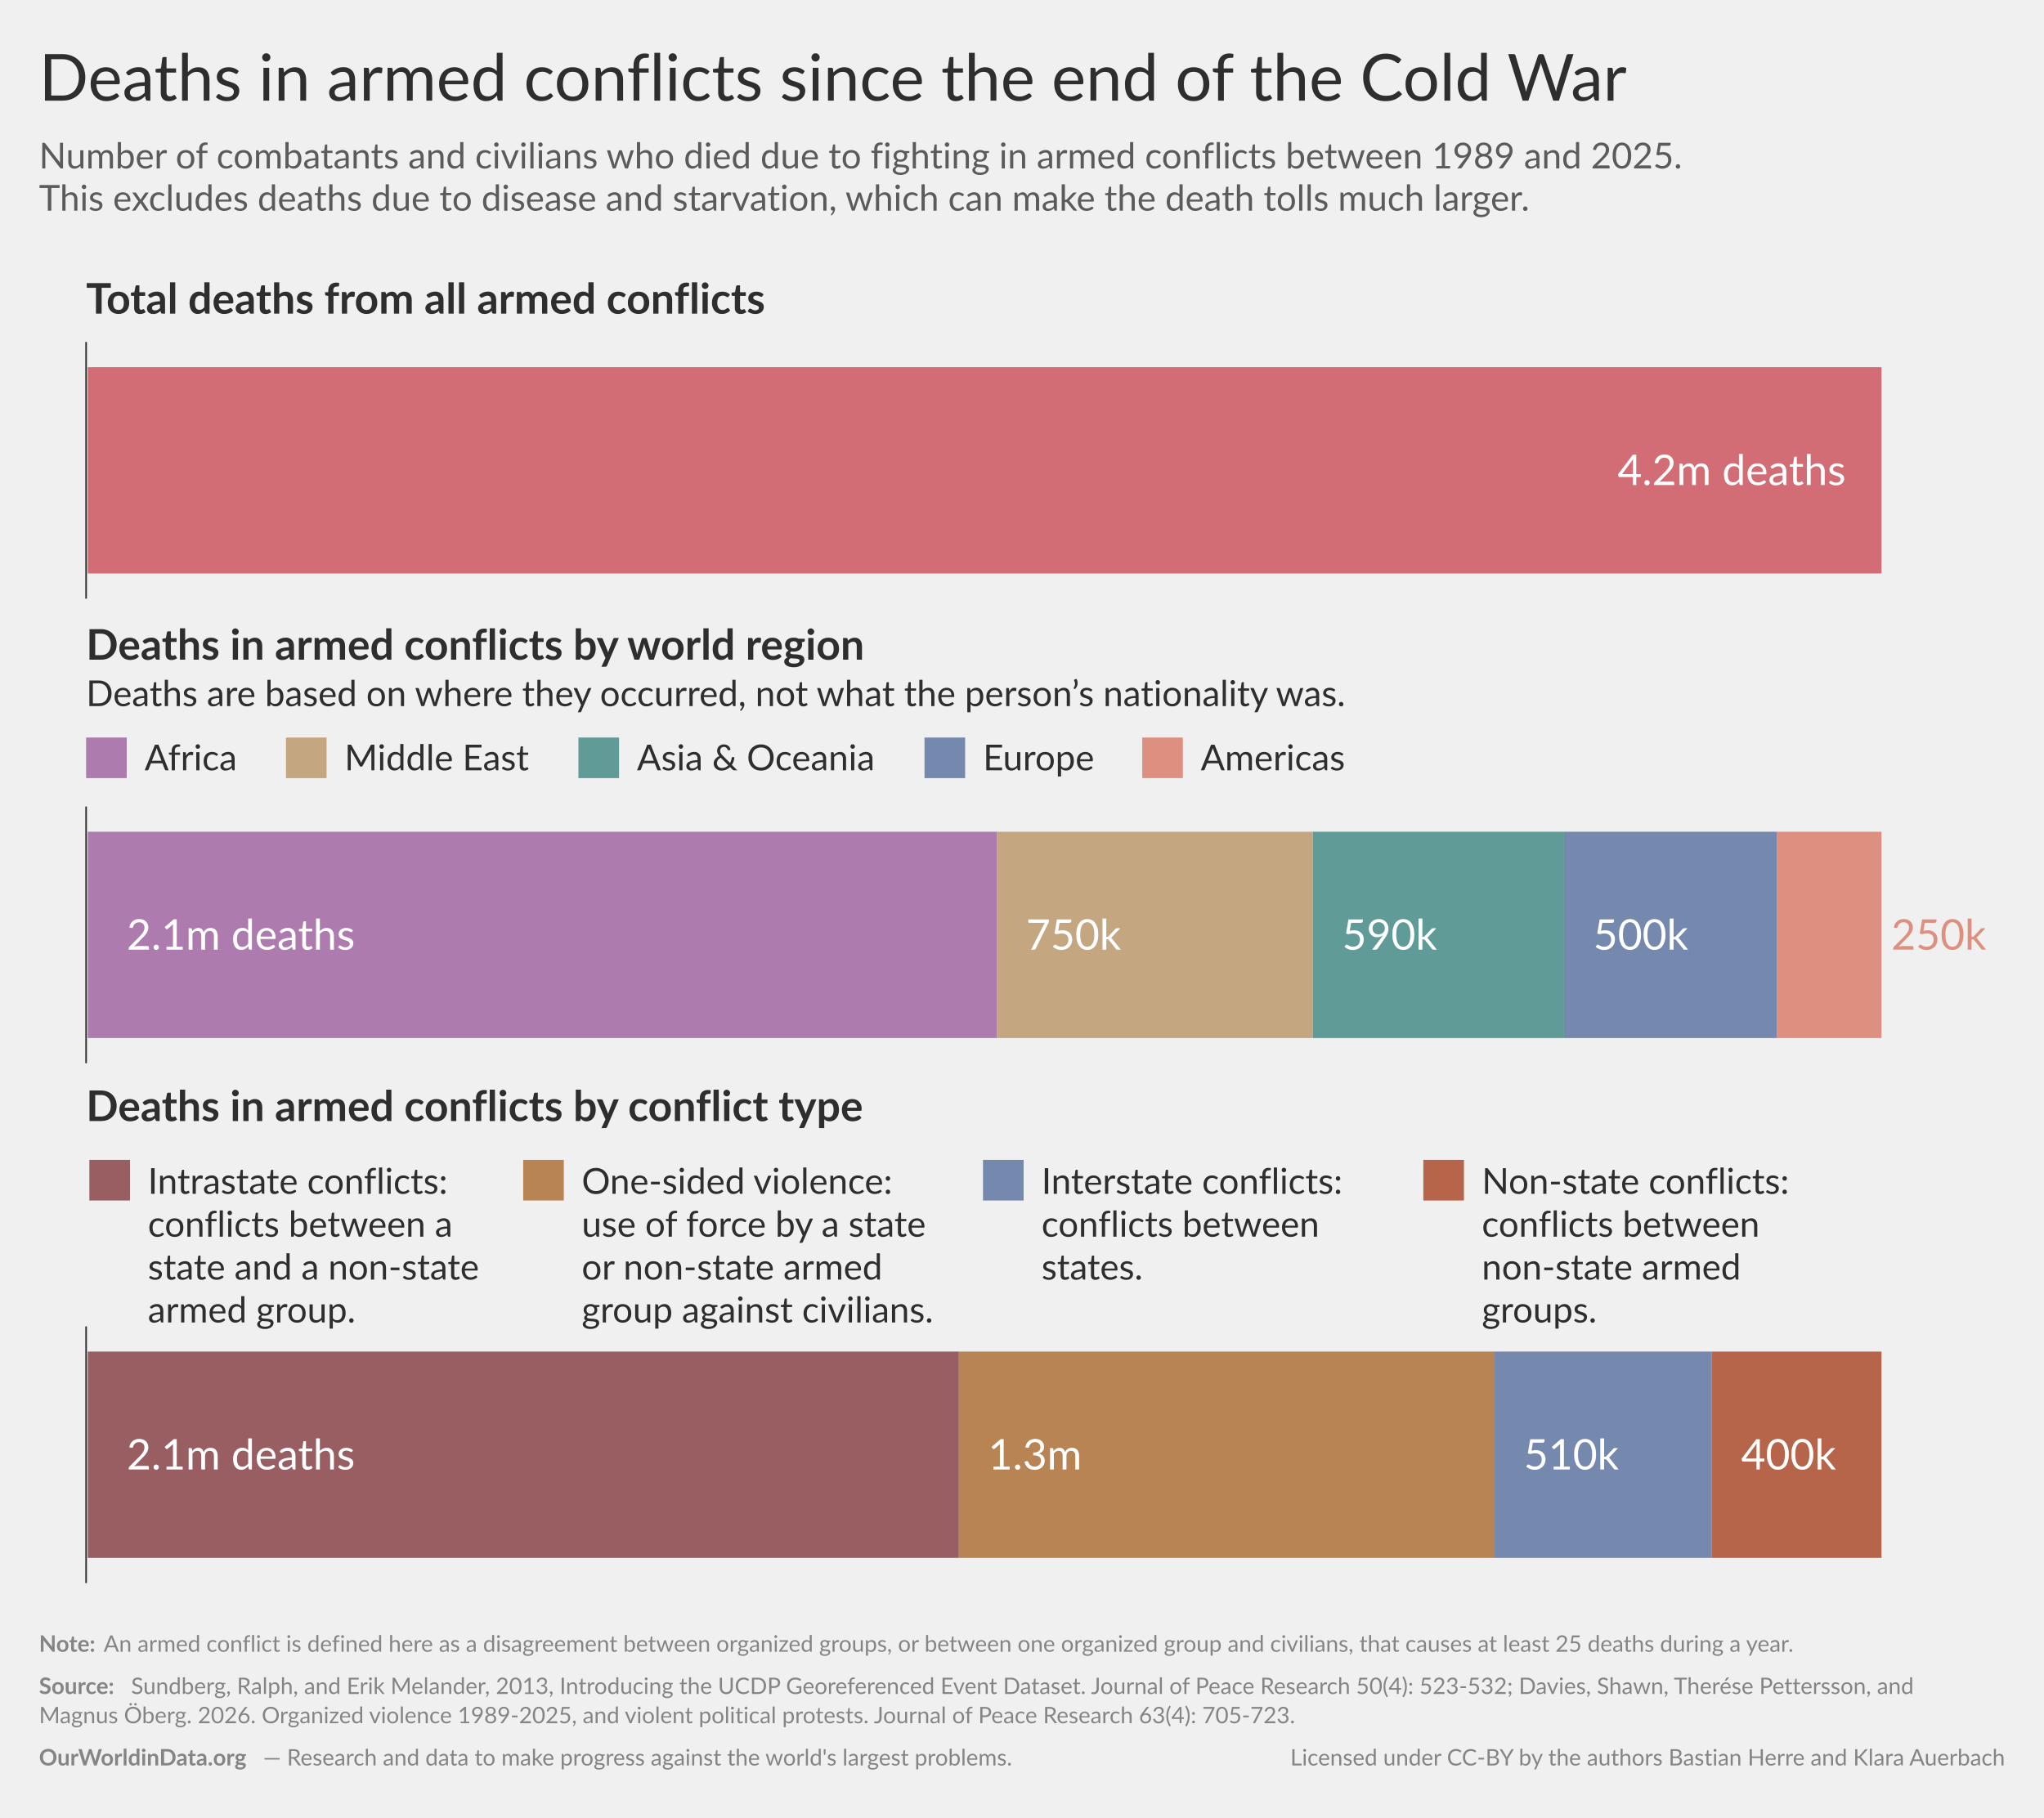
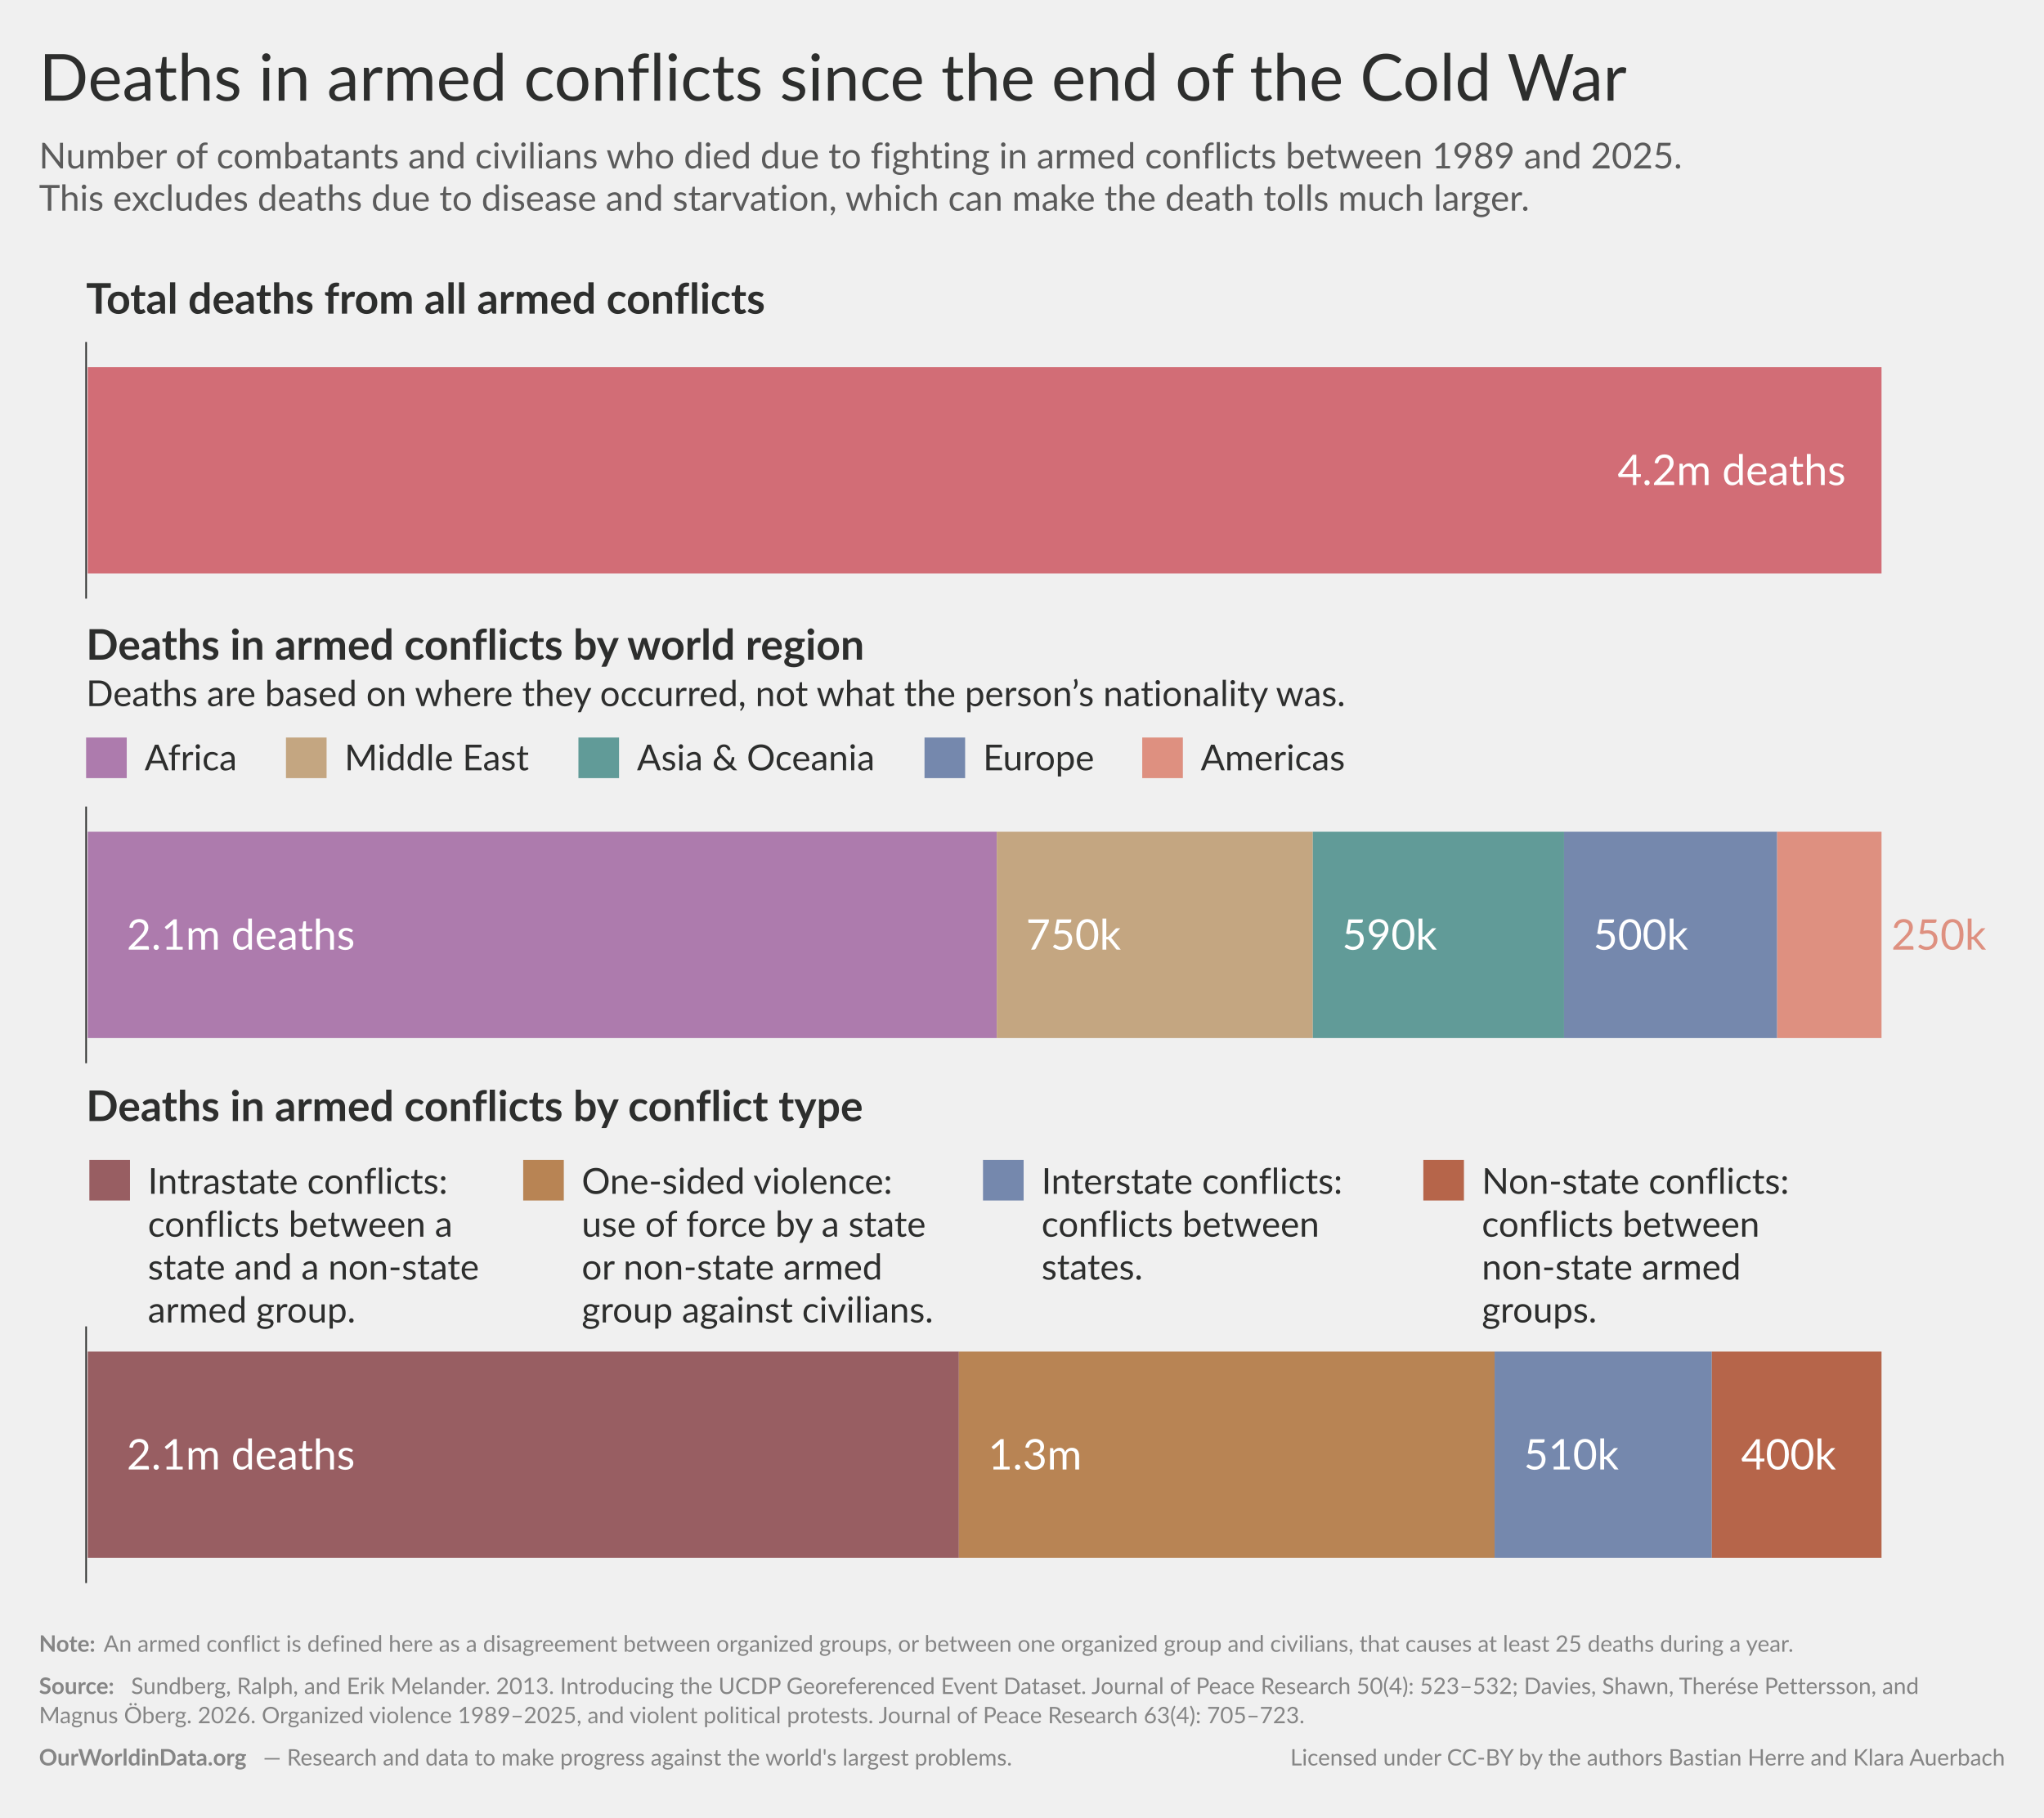
<svg xmlns="http://www.w3.org/2000/svg" width="905.76pt" height="805.68pt" viewBox="0 0 905.76 805.68" version="1.1">
  <defs>
    <style type="text/css">*{stroke-linejoin: round; stroke-linecap: butt}</style>
  </defs>
  <g id="figure_1">
    <g id="patch_1">
      <path d="M 0 805.68  L 905.76 805.68  L 905.76 0  L 0 0  L 0 805.68  z " style="fill: none" />
    </g>
    <g id="legend__africa-chip">
      <path d="M 38.16 344.88  L 56.16 344.88  L 56.16 326.88  L 38.16 326.88  z " style="fill: #ad7bad" />
    </g>
    <g id="legend__middle-east-chip">
      <path d="M 126.72 344.88  L 144.72 344.88  L 144.72 326.88  L 126.72 326.88  z " style="fill: #c4a681" />
    </g>
    <g id="legend__asia-oceania-chip">
      <path d="M 256.32 344.88  L 274.32 344.88  L 274.32 326.88  L 256.32 326.88  z " style="fill: #619b98" />
    </g>
    <g id="legend__europe-chip">
      <path d="M 409.68 344.88  L 427.68 344.88  L 427.68 326.88  L 409.68 326.88  z " style="fill: #7588ad" />
    </g>
    <g id="legend__americas-chip">
      <path d="M 506.16 344.88  L 524.16 344.88  L 524.16 326.88  L 506.16 326.88  z " style="fill: #de9080" />
    </g>
    <g id="legend__intrastate-chip">
      <path d="M 39.6 532.08  L 57.6 532.08  L 57.6 514.08  L 39.6 514.08  z " style="fill: #985e62" />
    </g>
    <g id="legend__onesided-chip">
      <path d="M 231.84 532.08  L 249.84 532.08  L 249.84 514.08  L 231.84 514.08  z " style="fill: #b88454" />
    </g>
    <g id="legend__interstate-chip">
      <path d="M 435.6 532.08  L 453.6 532.08  L 453.6 514.08  L 435.6 514.08  z " style="fill: #7588ad" />
    </g>
    <g id="legend__nonstate-chip">
      <path d="M 630.72 532.08  L 648.72 532.08  L 648.72 514.08  L 630.72 514.08  z " style="fill: #b6654a" />
    </g>
    <g id="bar__total-all">
      <path d="M 38.88 254.16  L 833.76 254.16  L 833.76 162.72  L 38.88 162.72  z " style="fill: #d26d76" />
    </g>
    <g id="bar__region-africa">
      <path d="M 38.88 460.08  L 441.703 460.08  L 441.703 368.64  L 38.88 368.64  z " style="fill: #ad7bad" />
    </g>
    <g id="bar__region-middle-east">
      <path d="M 441.703 460.08  L 581.761 460.08  L 581.761 368.64  L 441.703 368.64  z " style="fill: #c4a681" />
    </g>
    <g id="bar__region-asia-oceania">
      <path d="M 581.761 460.08  L 693.072 460.08  L 693.072 368.64  L 581.761 368.64  z " style="fill: #619b98" />
    </g>
    <g id="bar__region-europe">
      <path d="M 693.072 460.08  L 787.514 460.08  L 787.514 368.64  L 693.072 368.64  z " style="fill: #7588ad" />
    </g>
    <g id="bar__region-americas">
      <path d="M 787.514 460.08  L 833.76 460.08  L 833.76 368.64  L 787.514 368.64  z " style="fill: #de9080" />
    </g>
    <g id="bar__type-intrastate">
      <path d="M 38.88 690.48  L 424.912 690.48  L 424.912 599.04  L 38.88 599.04  z " style="fill: #985e62" />
    </g>
    <g id="bar__type-onesided">
      <path d="M 424.912 690.48  L 662.3 690.48  L 662.3 599.04  L 424.912 599.04  z " style="fill: #b88454" />
    </g>
    <g id="bar__type-interstate">
      <path d="M 662.3 690.48  L 758.57 690.48  L 758.57 599.04  L 662.3 599.04  z " style="fill: #7588ad" />
    </g>
    <g id="bar__type-nonstate">
      <path d="M 758.57 690.48  L 833.76 690.48  L 833.76 599.04  L 758.57 599.04  z " style="fill: #b6654a" />
    </g>
    <g id="total__rule">
      <path d="M 38.16 151.92  L 38.16 264.96  " style="fill: none; stroke: #2d2e2d; stroke-width: 0.72; stroke-linecap: square" />
    </g>
    <g id="region__rule">
      <path d="M 38.16 357.84  L 38.16 470.88  " style="fill: none; stroke: #2d2e2d; stroke-width: 0.72; stroke-linecap: square" />
    </g>
    <g id="type__rule">
      <path d="M 38.16 588.24  L 38.16 701.28  " style="fill: none; stroke: #2d2e2d; stroke-width: 0.72; stroke-linecap: square" />
    </g>
    <g id="title">
      <text style="font-size: 28.8px; font-family: 'Lato', 'Arial', 'Helvetica', 'Liberation Sans', sans-serif; text-anchor: start; fill: #2d2e2d" x="17.28" y="44.615" transform="rotate(-0 17.28 44.61525)">Deaths in armed conflicts since the end of the Cold War</text>
    </g>
    <g id="subtitle-0">
      <text style="font-size: 15.84px; font-family: 'Lato', 'Arial', 'Helvetica', 'Liberation Sans', sans-serif; text-anchor: start; fill: #5b5b5b" x="17.28" y="74.65" transform="rotate(-0 17.28 74.65039)">Number of combatants and civilians who died due to fighting in armed conflicts between 1989 and 2025.</text>
    </g>
    <g id="subtitle-1">
      <text style="font-size: 15.84px; font-family: 'Lato', 'Arial', 'Helvetica', 'Liberation Sans', sans-serif; text-anchor: start; fill: #5b5b5b" x="17.28" y="93.37" transform="rotate(-0 17.28 93.37039)">This excludes deaths due to disease and starvation, which can make the death tolls much larger.</text>
    </g>
    <g id="section__total">
      <text style="font-weight: 700; font-size: 18.72px; font-family: 'Lato', 'Arial', 'Helvetica', 'Liberation Sans', sans-serif; text-anchor: start; fill: #2d2e2d" x="38.16" y="139.016" transform="rotate(-0 38.16 139.0159)">Total deaths from all armed conflicts</text>
    </g>
    <g id="section__region">
      <text style="font-weight: 700; font-size: 18.72px; font-family: 'Lato', 'Arial', 'Helvetica', 'Liberation Sans', sans-serif; text-anchor: start; fill: #2d2e2d" x="38.16" y="292.376" transform="rotate(-0 38.16 292.3759)">Deaths in armed conflicts by world region</text>
    </g>
    <g id="section__region-sub">
      <text style="font-size: 15.84px; font-family: 'Lato', 'Arial', 'Helvetica', 'Liberation Sans', sans-serif; text-anchor: start; fill: #2d2e2d" x="38.16" y="312.97" transform="rotate(-0 38.16 312.9704)">Deaths are based on where they occurred, not what the person’s nationality was.</text>
    </g>
    <g id="section__type">
      <text style="font-weight: 700; font-size: 18.72px; font-family: 'Lato', 'Arial', 'Helvetica', 'Liberation Sans', sans-serif; text-anchor: start; fill: #2d2e2d" x="38.16" y="496.856" transform="rotate(-0 38.16 496.8559)">Deaths in armed conflicts by conflict type</text>
    </g>
    <g id="legend__africa">
      <text style="font-size: 15.84px; font-family: 'Lato', 'Arial', 'Helvetica', 'Liberation Sans', sans-serif; text-anchor: start; fill: #2d2e2d" x="64.08" y="341.41" transform="rotate(-0 64.08 341.4104)">Africa</text>
    </g>
    <g id="legend__middle-east">
      <text style="font-size: 15.84px; font-family: 'Lato', 'Arial', 'Helvetica', 'Liberation Sans', sans-serif; text-anchor: start; fill: #2d2e2d" x="152.64" y="341.41" transform="rotate(-0 152.64 341.4104)">Middle East</text>
    </g>
    <g id="legend__asia-oceania">
      <text style="font-size: 15.84px; font-family: 'Lato', 'Arial', 'Helvetica', 'Liberation Sans', sans-serif; text-anchor: start; fill: #2d2e2d" x="282.24" y="341.41" transform="rotate(-0 282.24 341.4104)">Asia &amp; Oceania</text>
    </g>
    <g id="legend__europe">
      <text style="font-size: 15.84px; font-family: 'Lato', 'Arial', 'Helvetica', 'Liberation Sans', sans-serif; text-anchor: start; fill: #2d2e2d" x="435.6" y="341.41" transform="rotate(-0 435.6 341.4104)">Europe</text>
    </g>
    <g id="legend__americas">
      <text style="font-size: 15.84px; font-family: 'Lato', 'Arial', 'Helvetica', 'Liberation Sans', sans-serif; text-anchor: start; fill: #2d2e2d" x="532.08" y="341.41" transform="rotate(-0 532.08 341.4104)">Americas</text>
    </g>
    <g id="legend__intrastate-0">
      <text style="font-size: 15.84px; font-family: 'Lato', 'Arial', 'Helvetica', 'Liberation Sans', sans-serif; text-anchor: start; fill: #2d2e2d" x="65.52" y="529.114" transform="rotate(-0 65.52 529.1144)">Intrastate conflicts:</text>
    </g>
    <g id="legend__intrastate-1">
      <text style="font-size: 15.84px; font-family: 'Lato', 'Arial', 'Helvetica', 'Liberation Sans', sans-serif; text-anchor: start; fill: #2d2e2d" x="65.52" y="548.122" transform="rotate(-0 65.52 548.1224)">conflicts between a</text>
    </g>
    <g id="legend__intrastate-2">
      <text style="font-size: 15.84px; font-family: 'Lato', 'Arial', 'Helvetica', 'Liberation Sans', sans-serif; text-anchor: start; fill: #2d2e2d" x="65.52" y="567.13" transform="rotate(-0 65.52 567.1304)">state and a non-state</text>
    </g>
    <g id="legend__intrastate-3">
      <text style="font-size: 15.84px; font-family: 'Lato', 'Arial', 'Helvetica', 'Liberation Sans', sans-serif; text-anchor: start; fill: #2d2e2d" x="65.52" y="586.138" transform="rotate(-0 65.52 586.1384)">armed group.</text>
    </g>
    <g id="legend__onesided-0">
      <text style="font-size: 15.84px; font-family: 'Lato', 'Arial', 'Helvetica', 'Liberation Sans', sans-serif; text-anchor: start; fill: #2d2e2d" x="257.76" y="529.114" transform="rotate(-0 257.76 529.1144)">One-sided violence:</text>
    </g>
    <g id="legend__onesided-1">
      <text style="font-size: 15.84px; font-family: 'Lato', 'Arial', 'Helvetica', 'Liberation Sans', sans-serif; text-anchor: start; fill: #2d2e2d" x="257.76" y="548.122" transform="rotate(-0 257.76 548.1224)">use of force by a state</text>
    </g>
    <g id="legend__onesided-2">
      <text style="font-size: 15.84px; font-family: 'Lato', 'Arial', 'Helvetica', 'Liberation Sans', sans-serif; text-anchor: start; fill: #2d2e2d" x="257.76" y="567.13" transform="rotate(-0 257.76 567.1304)">or non-state armed</text>
    </g>
    <g id="legend__onesided-3">
      <text style="font-size: 15.84px; font-family: 'Lato', 'Arial', 'Helvetica', 'Liberation Sans', sans-serif; text-anchor: start; fill: #2d2e2d" x="257.76" y="586.138" transform="rotate(-0 257.76 586.1384)">group against civilians.</text>
    </g>
    <g id="legend__interstate-0">
      <text style="font-size: 15.84px; font-family: 'Lato', 'Arial', 'Helvetica', 'Liberation Sans', sans-serif; text-anchor: start; fill: #2d2e2d" x="461.52" y="529.114" transform="rotate(-0 461.52 529.1144)">Interstate conflicts:</text>
    </g>
    <g id="legend__interstate-1">
      <text style="font-size: 15.84px; font-family: 'Lato', 'Arial', 'Helvetica', 'Liberation Sans', sans-serif; text-anchor: start; fill: #2d2e2d" x="461.52" y="548.122" transform="rotate(-0 461.52 548.1224)">conflicts between</text>
    </g>
    <g id="legend__interstate-2">
      <text style="font-size: 15.84px; font-family: 'Lato', 'Arial', 'Helvetica', 'Liberation Sans', sans-serif; text-anchor: start; fill: #2d2e2d" x="461.52" y="567.13" transform="rotate(-0 461.52 567.1304)">states.</text>
    </g>
    <g id="legend__nonstate-0">
      <text style="font-size: 15.84px; font-family: 'Lato', 'Arial', 'Helvetica', 'Liberation Sans', sans-serif; text-anchor: start; fill: #2d2e2d" x="656.64" y="529.114" transform="rotate(-0 656.64 529.1144)">Non-state conflicts:</text>
    </g>
    <g id="legend__nonstate-1">
      <text style="font-size: 15.84px; font-family: 'Lato', 'Arial', 'Helvetica', 'Liberation Sans', sans-serif; text-anchor: start; fill: #2d2e2d" x="656.64" y="548.122" transform="rotate(-0 656.64 548.1224)">conflicts between</text>
    </g>
    <g id="legend__nonstate-2">
      <text style="font-size: 15.84px; font-family: 'Lato', 'Arial', 'Helvetica', 'Liberation Sans', sans-serif; text-anchor: start; fill: #2d2e2d" x="656.64" y="567.13" transform="rotate(-0 656.64 567.1304)">non-state armed</text>
    </g>
    <g id="legend__nonstate-3">
      <text style="font-size: 15.84px; font-family: 'Lato', 'Arial', 'Helvetica', 'Liberation Sans', sans-serif; text-anchor: start; fill: #2d2e2d" x="656.64" y="586.138" transform="rotate(-0 656.64 586.1384)">groups.</text>
    </g>
    <g id="label__total-all">
      <text style="font-size: 18.72px; font-family: 'Lato', 'Arial', 'Helvetica', 'Liberation Sans', sans-serif; text-anchor: end; fill: #ffffff" x="817.92" y="214.976" transform="rotate(-0 817.92 214.9759)">4.2m deaths</text>
    </g>
    <g id="label__region-africa">
      <text style="font-size: 18.72px; font-family: 'Lato', 'Arial', 'Helvetica', 'Liberation Sans', sans-serif; text-anchor: start; fill: #ffffff" x="56.16" y="420.896" transform="rotate(-0 56.16 420.8959)">2.1m deaths</text>
    </g>
    <g id="label__region-middle-east">
      <text style="font-size: 18.72px; font-family: 'Lato', 'Arial', 'Helvetica', 'Liberation Sans', sans-serif; text-anchor: start; fill: #ffffff" x="454.663" y="420.896" transform="rotate(-0 454.6635 420.8959)">750k</text>
    </g>
    <g id="label__region-asia-oceania">
      <text style="font-size: 18.72px; font-family: 'Lato', 'Arial', 'Helvetica', 'Liberation Sans', sans-serif; text-anchor: start; fill: #ffffff" x="594.721" y="420.896" transform="rotate(-0 594.721 420.8959)">590k</text>
    </g>
    <g id="label__region-europe">
      <text style="font-size: 18.72px; font-family: 'Lato', 'Arial', 'Helvetica', 'Liberation Sans', sans-serif; text-anchor: start; fill: #ffffff" x="706.032" y="420.896" transform="rotate(-0 706.0316 420.8959)">500k</text>
    </g>
    <g id="label__region-americas">
      <text style="font-size: 18.72px; font-family: 'Lato', 'Arial', 'Helvetica', 'Liberation Sans', sans-serif; text-anchor: start; fill: #de9080" x="838.08" y="420.896" transform="rotate(-0 838.08 420.8959)">250k</text>
    </g>
    <g id="label__type-intrastate">
      <text style="font-size: 18.72px; font-family: 'Lato', 'Arial', 'Helvetica', 'Liberation Sans', sans-serif; text-anchor: start; fill: #ffffff" x="56.16" y="651.296" transform="rotate(-0 56.16 651.2959)">2.1m deaths</text>
    </g>
    <g id="label__type-onesided">
      <text style="font-size: 18.72px; font-family: 'Lato', 'Arial', 'Helvetica', 'Liberation Sans', sans-serif; text-anchor: start; fill: #ffffff" x="437.872" y="651.296" transform="rotate(-0 437.8717 651.2959)">1.3m</text>
    </g>
    <g id="label__type-interstate">
      <text style="font-size: 18.72px; font-family: 'Lato', 'Arial', 'Helvetica', 'Liberation Sans', sans-serif; text-anchor: start; fill: #ffffff" x="675.26" y="651.296" transform="rotate(-0 675.2602 651.2959)">510k</text>
    </g>
    <g id="label__type-nonstate">
      <text style="font-size: 18.72px; font-family: 'Lato', 'Arial', 'Helvetica', 'Liberation Sans', sans-serif; text-anchor: start; fill: #ffffff" x="771.53" y="651.296" transform="rotate(-0 771.5304 651.2959)">400k</text>
    </g>
    <g id="footer__note-0">
      <text style="font-weight: 700; font-size: 10.08px; font-family: 'Lato', 'Arial', 'Helvetica', 'Liberation Sans', sans-serif; text-anchor: start; fill: #858585" x="17.28" y="732.079" transform="rotate(-0 17.28 732.0787)">Note:</text>
    </g>
    <g id="footer__note-1">
      <text style="font-size: 10.08px; font-family: 'Lato', 'Arial', 'Helvetica', 'Liberation Sans', sans-serif; text-anchor: start; fill: #858585" x="45.931" y="732.079" transform="rotate(-0 45.93122 732.0787)">An armed conflict is defined here as a disagreement between organized groups, or between one organized group and civilians, that causes at least 25 deaths during a year.</text>
    </g>
    <g id="footer__source-0-0">
      <text style="font-weight: 700; font-size: 10.08px; font-family: 'Lato', 'Arial', 'Helvetica', 'Liberation Sans', sans-serif; text-anchor: start; fill: #858585" x="17.28" y="750.799" transform="rotate(-0 17.28 750.7987)">Source:</text>
    </g>
    <g id="footer__source-0-1">
-       <text style="font-size: 10.08px; font-family: 'Lato', 'Arial', 'Helvetica', 'Liberation Sans', sans-serif; text-anchor: start; fill: #858585" x="58.089" y="750.799" transform="rotate(-0 58.08864 750.7987)">Sundberg, Ralph, and Erik Melander, 2013, Introducing the UCDP Georeferenced Event Dataset. Journal of Peace Research 50(4): 523-532; Davies, Shawn, Therése Pettersson, and</text>
+       <text style="font-size: 10.08px; font-family: 'Lato', 'Arial', 'Helvetica', 'Liberation Sans', sans-serif; text-anchor: start; fill: #858585" x="58.089" y="750.799" transform="rotate(-0 58.08864 750.7987)">Sundberg, Ralph, and Erik Melander. 2013. Introducing the UCDP Georeferenced Event Dataset. Journal of Peace Research 50(4): 523–532; Davies, Shawn, Therése Pettersson, and</text>
    </g>
    <g id="footer__source-1-0">
-       <text style="font-size: 10.08px; font-family: 'Lato', 'Arial', 'Helvetica', 'Liberation Sans', sans-serif; text-anchor: start; fill: #858585" x="17.28" y="763.759" transform="rotate(-0 17.28 763.7587)">Magnus Öberg. 2026. Organized violence 1989-2025, and violent political protests. Journal of Peace Research 63(4): 705-723.</text>
+       <text style="font-size: 10.08px; font-family: 'Lato', 'Arial', 'Helvetica', 'Liberation Sans', sans-serif; text-anchor: start; fill: #858585" x="17.28" y="763.759" transform="rotate(-0 17.28 763.7587)">Magnus Öberg. 2026. Organized violence 1989–2025, and violent political protests. Journal of Peace Research 63(4): 705–723.</text>
    </g>
    <g id="footer__tagline-0">
      <text style="font-weight: 700; font-size: 10.08px; font-family: 'Lato', 'Arial', 'Helvetica', 'Liberation Sans', sans-serif; text-anchor: start; fill: #858585" x="17.28" y="782.479" transform="rotate(-0 17.28 782.4787)">OurWorldinData.org</text>
    </g>
    <g id="footer__tagline-1">
      <text style="font-size: 10.08px; font-family: 'Lato', 'Arial', 'Helvetica', 'Liberation Sans', sans-serif; text-anchor: start; fill: #858585" x="116.575" y="782.479" transform="rotate(-0 116.5747 782.4787)">— Research and data to make progress against the world's largest problems.</text>
    </g>
    <g id="footer__license">
      <text style="font-size: 10.08px; font-family: 'Lato', 'Arial', 'Helvetica', 'Liberation Sans', sans-serif; text-anchor: end; fill: #858585" x="888.48" y="782.479" transform="rotate(-0 888.48 782.4787)">Licensed under CC-BY by the authors Bastian Herre and Klara Auerbach</text>
    </g>
  </g>
</svg>
